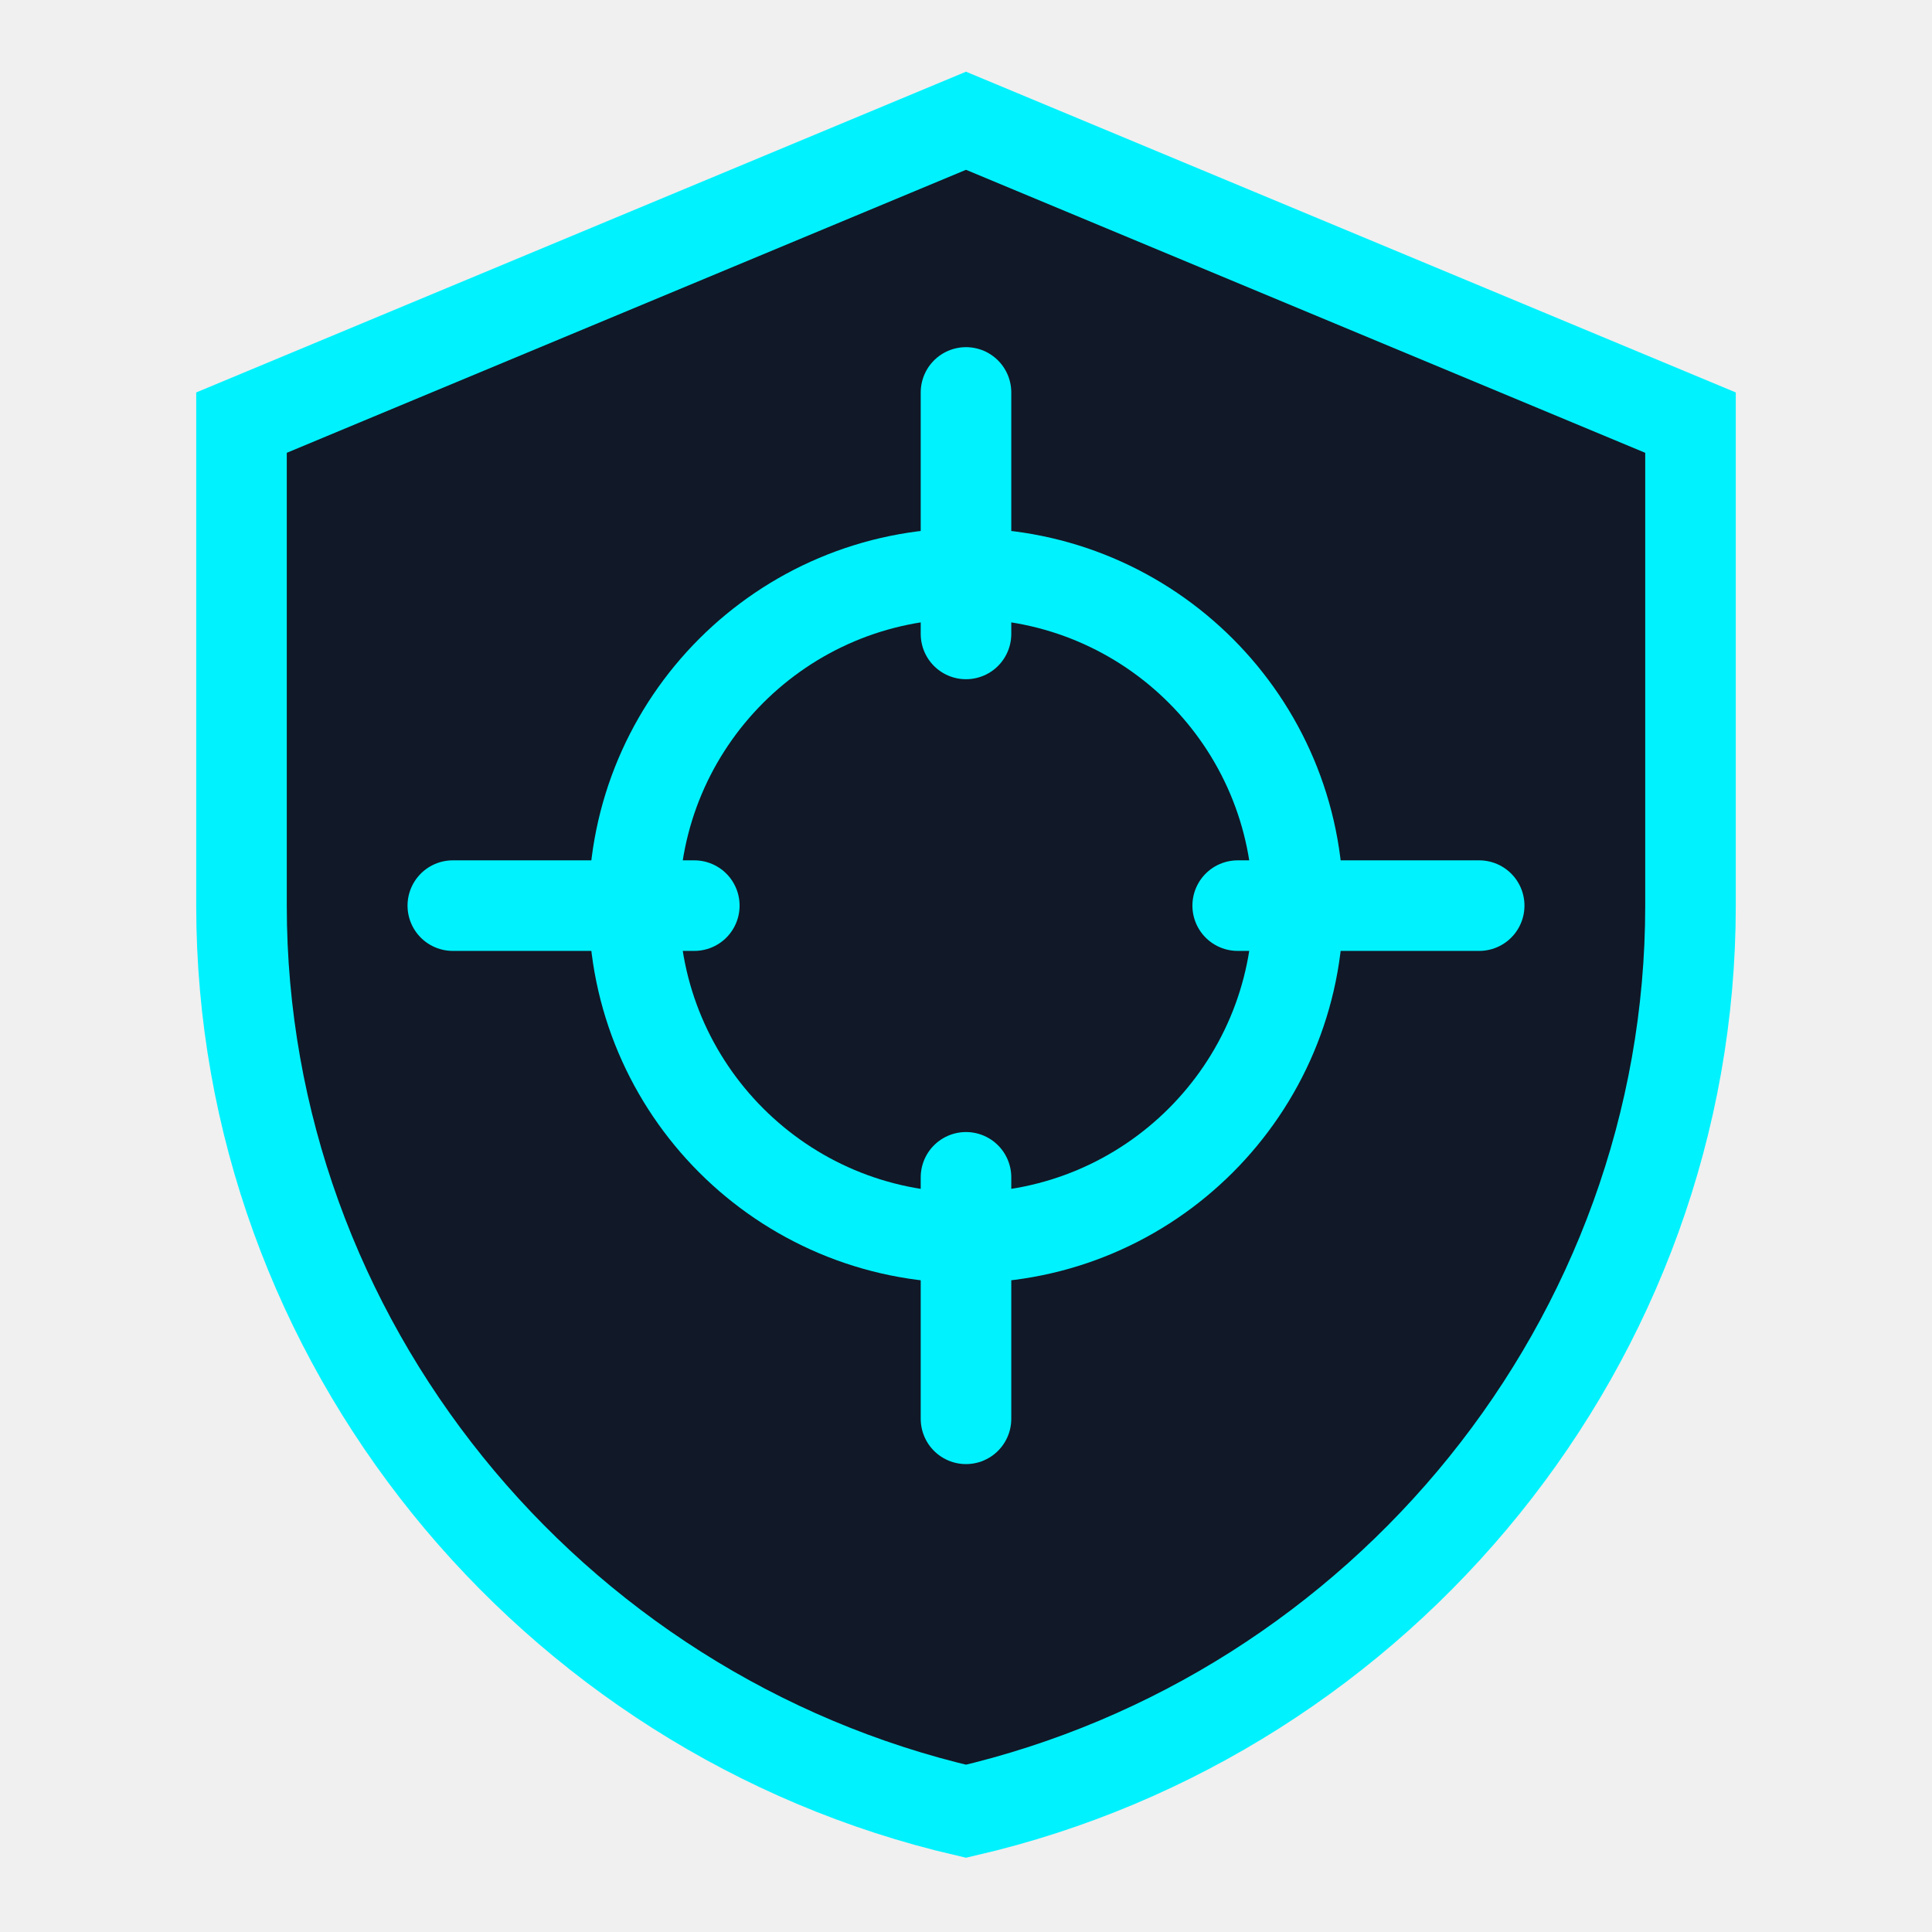
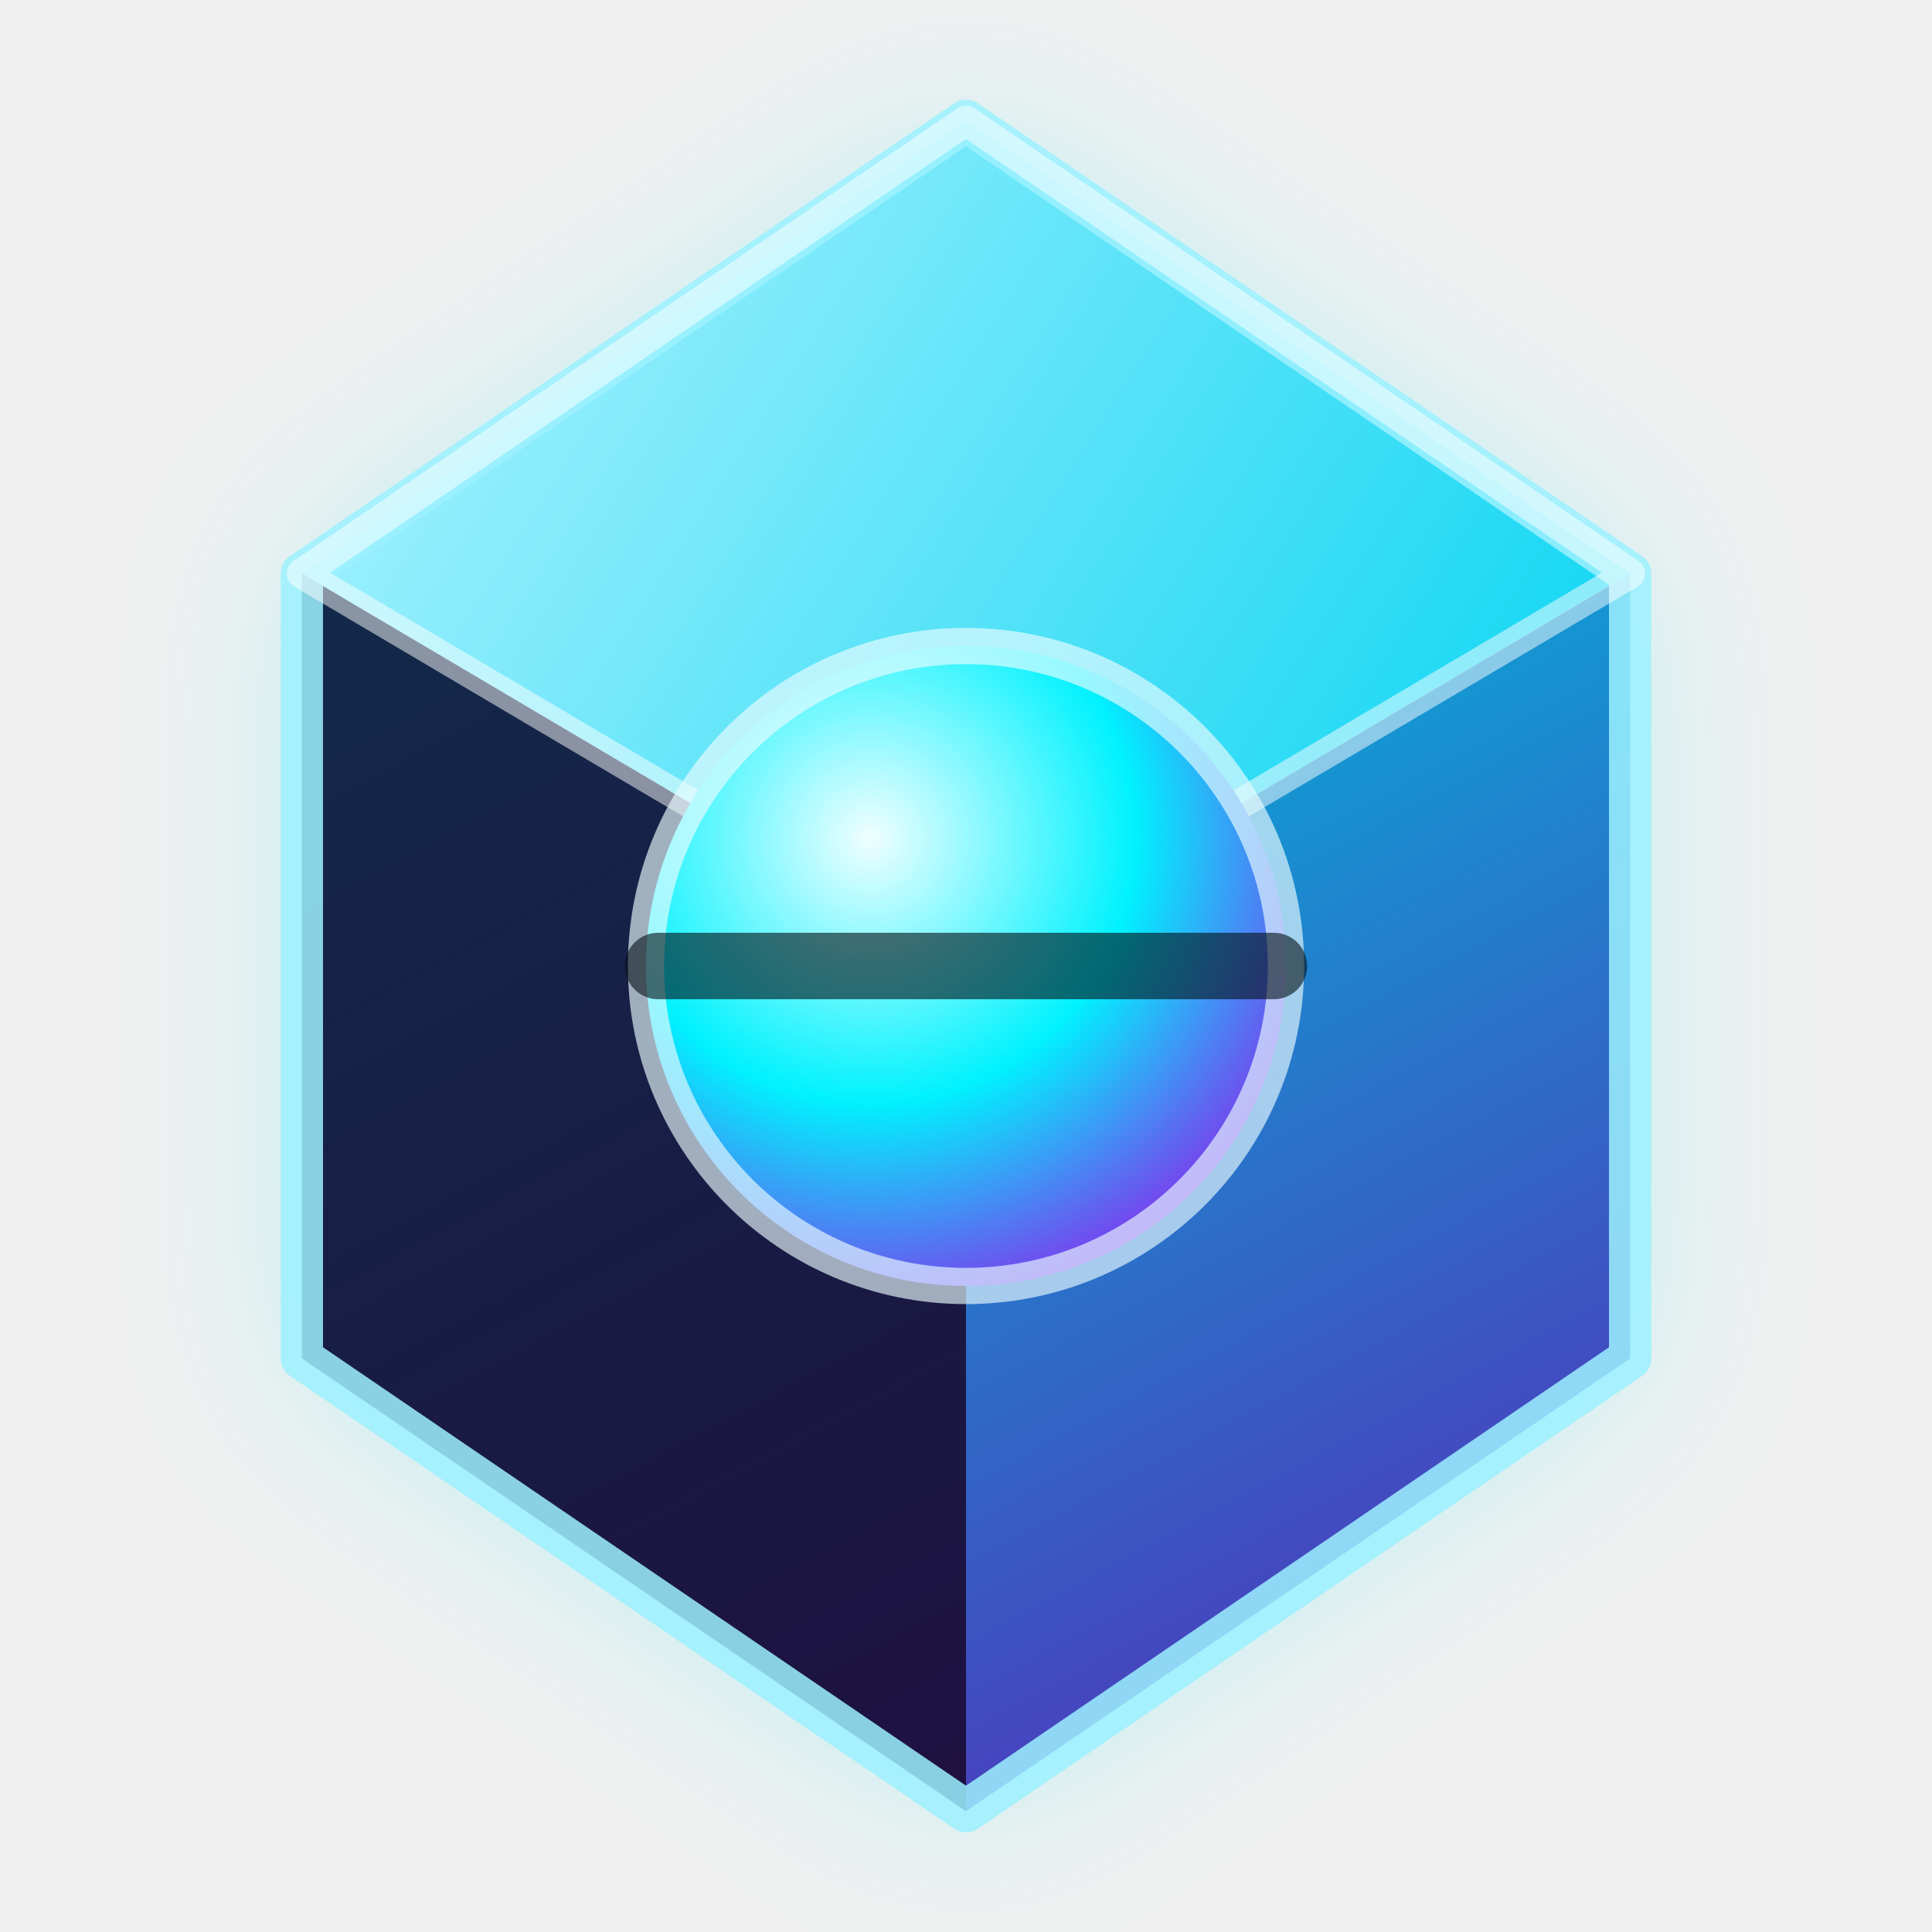
<svg xmlns="http://www.w3.org/2000/svg" viewBox="0 0 32 32" fill="none">
-   <path d="M16 2 4 7v8c0 7.2 5.1 13.4 12 15 6.9-1.6 12-7.8 12-15V7L16 2Z" fill="#111827" stroke="#00f2fe" stroke-width="1.5" />
-   <circle cx="16" cy="15" r="5.5" stroke="#00f2fe" stroke-width="1.5" />
-   <path d="M16 6.5v4M16 19.5v4M7.5 15h4M20.5 15h4" stroke="#00f2fe" stroke-width="1.5" stroke-linecap="round" />
+   <defs>
+     <linearGradient id="lh-top" x1="5" y1="2" x2="27" y2="16" gradientUnits="userSpaceOnUse">
+       <stop offset="0" stop-color="#b6f4ff" />
+       <stop offset="1" stop-color="#00d3f2" />
+     </linearGradient>
+     <linearGradient id="lh-right" x1="16" y1="9.5" x2="27" y2="30" gradientUnits="userSpaceOnUse">
+       <stop offset="0" stop-color="#00b8da" />
+       <stop offset="1" stop-color="#5b21b6" />
+     </linearGradient>
+     <linearGradient id="lh-left" x1="5" y1="9.5" x2="16" y2="30" gradientUnits="userSpaceOnUse">
+       <stop offset="0" stop-color="#122a4a" />
+       <stop offset="1" stop-color="#1e1040" />
+     </linearGradient>
+     <radialGradient id="lh-lens" cx="0.35" cy="0.3" r="0.75">
+       <stop offset="0" stop-color="#f0feff" />
+       <stop offset="0.55" stop-color="#00f2fe" />
+       <stop offset="1" stop-color="#7c3aed" />
+     </radialGradient>
+     <filter id="lh-glow" x="-60%" y="-60%" width="220%" height="220%">
+       <feGaussianBlur stdDeviation="1.5" result="blur" />
+       <feMerge>
+         <feMergeNode in="blur" />
+         <feMergeNode in="SourceGraphic" />
+       </feMerge>
+     </filter>
+   </defs>
+   <path d="M16 2 27 9.5 27 22.5 16 30 5 22.5 5 9.5 Z" fill="#00f2fe" opacity="0.22" filter="url(#lh-glow)" />
+   <path d="M16 2 27 9.5 16 16 5 9.5 Z" fill="url(#lh-top)" />
+   <path d="M27 9.5 27 22.5 16 30 16 16 Z" fill="url(#lh-right)" />
+   <path d="M16 16 16 30 5 22.5 5 9.5 Z" fill="url(#lh-left)" />
+   <path d="M16 2 27 9.5 27 22.5 16 30 5 22.5 5 9.5 Z" fill="none" stroke="#9df1ff" stroke-opacity="0.85" stroke-width="0.7" stroke-linejoin="round" />
+   <path d="M16 2 27 9.5 16 16 5 9.5 Z" fill="none" stroke="#ffffff" stroke-opacity="0.5" stroke-width="0.5" stroke-linejoin="round" />
+   <circle cx="16" cy="16" r="5.3" fill="url(#lh-lens)" stroke="#eafcff" stroke-opacity="0.65" stroke-width="0.6" />
+   <path d="M10.9 16h10.2" stroke="#031016" stroke-opacity="0.6" stroke-width="1.1" stroke-linecap="round" />
</svg>
